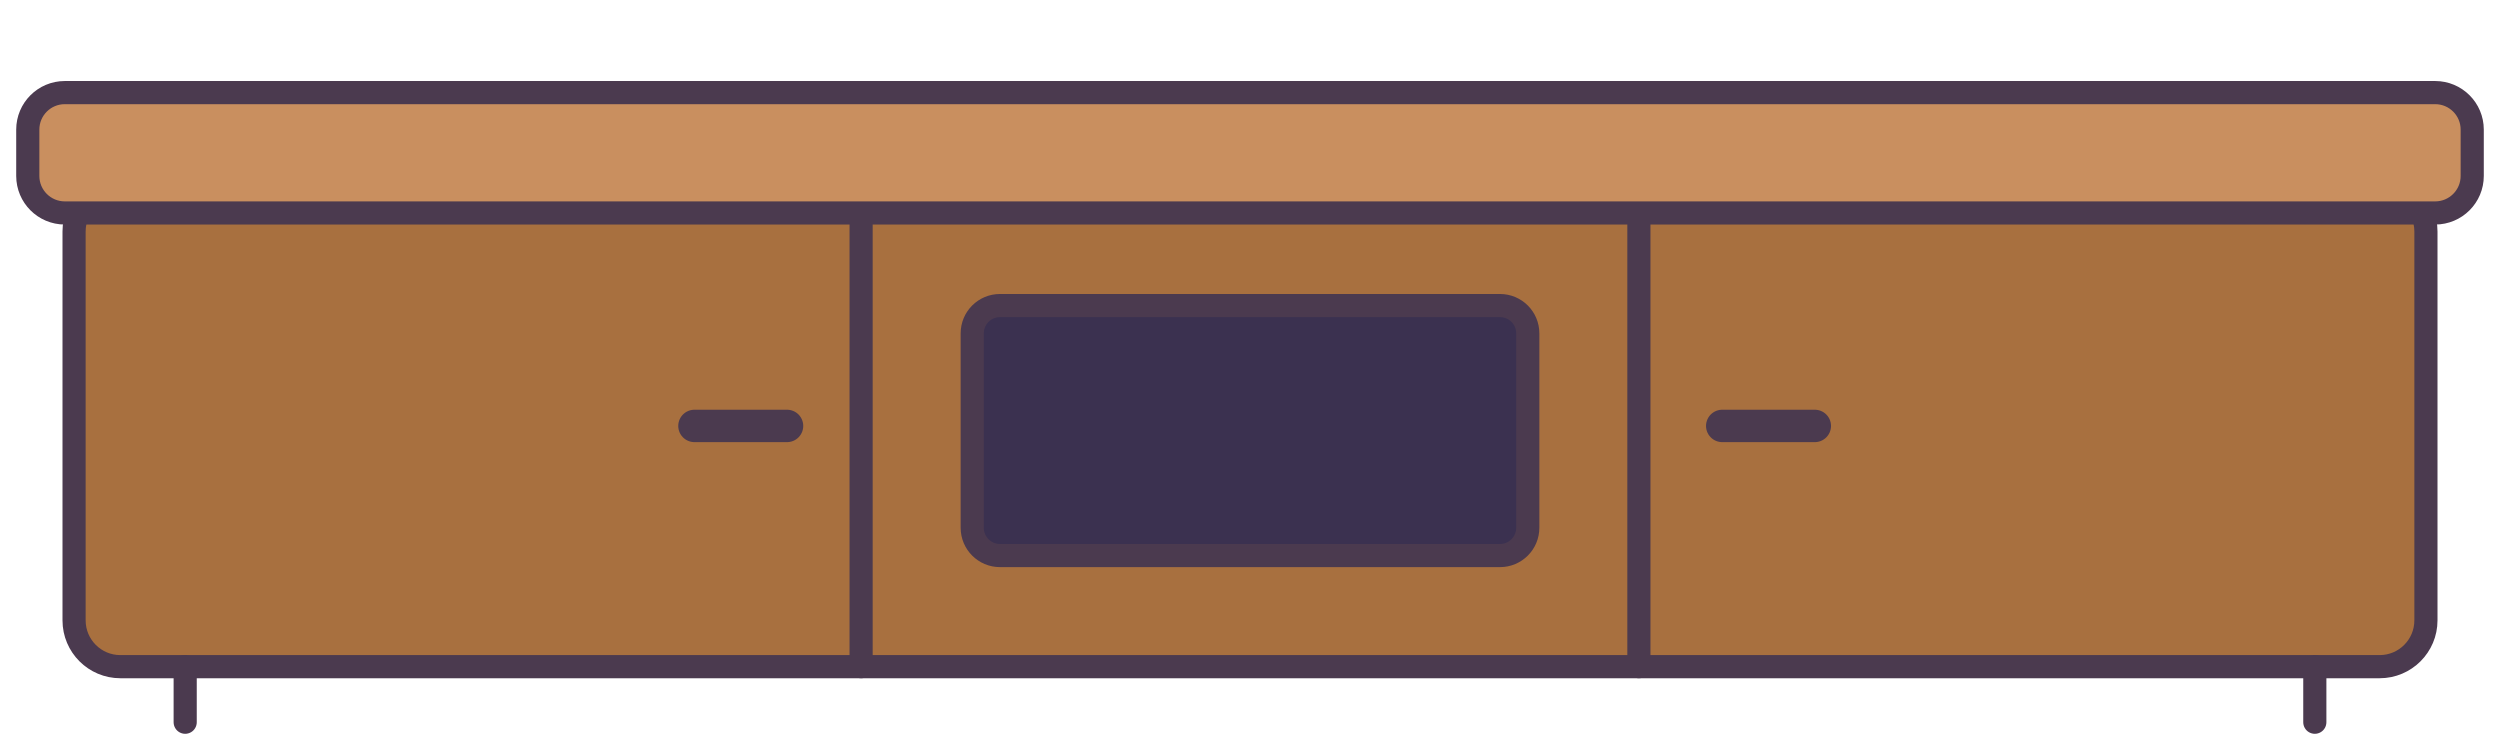
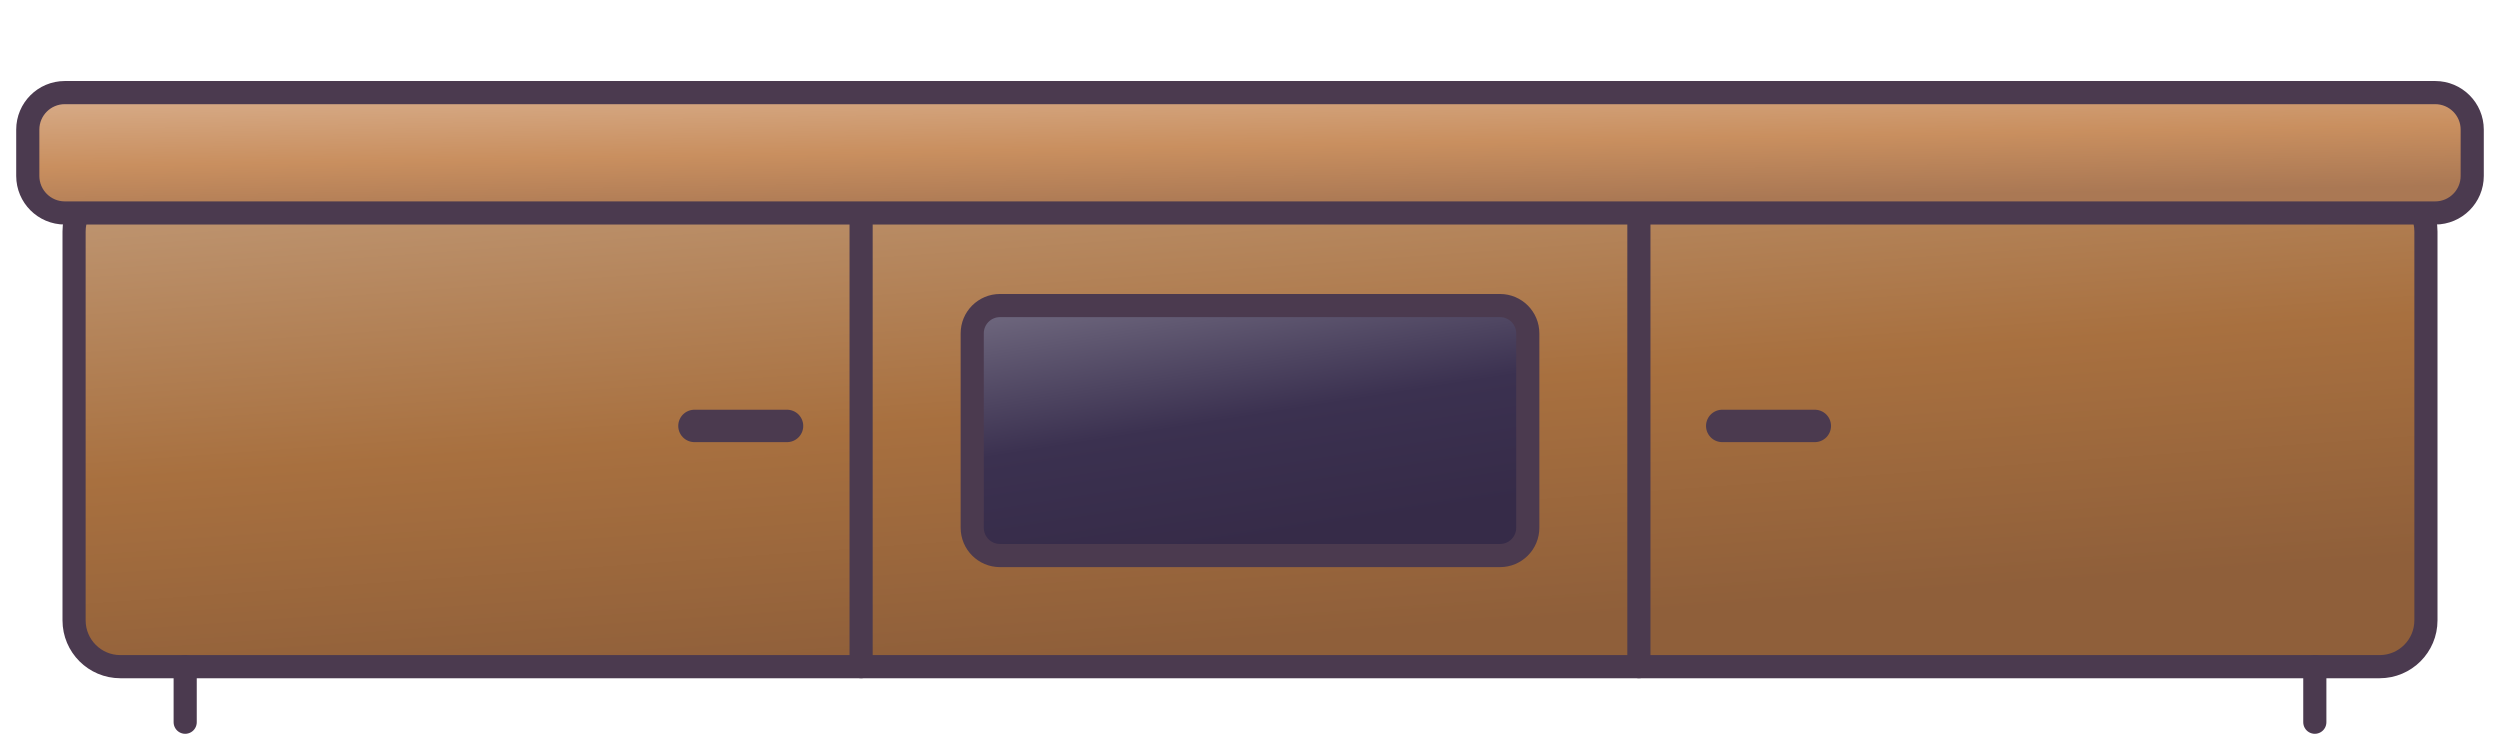
<svg xmlns="http://www.w3.org/2000/svg" width="540" height="160" viewBox="0 0 540 160">
-   <rect x="16" y="40" width="508" height="104" rx="10" fill="#a8703f" stroke="#4b3a4f" stroke-width="5" stroke-linejoin="round" stroke-linecap="round" />
+   <defs>
+     <linearGradient id="v0" x1="0" y1="0" x2="0.35" y2="1">
+       <stop offset="0" stop-color="#c09875" />
+       <stop offset=".55" stop-color="#a8703f" />
+       <stop offset="1" stop-color="#8f5f3a" />
+     </linearGradient>
+     <linearGradient id="v1" x1="0" y1="0" x2="0.35" y2="1">
+       <stop offset="0" stop-color="#726b81" />
+       <stop offset=".55" stop-color="#3b3150" />
+       <stop offset="1" stop-color="#362b48" />
+     </linearGradient>
+     <linearGradient id="v2" x1="0" y1="0" x2="0.35" y2="1">
+       <stop offset="0" stop-color="#d8ae8c" />
+       <stop offset=".55" stop-color="#c98f5f" />
+       <stop offset="1" stop-color="#aa7854" />
+     </linearGradient>
+   </defs>
+   <rect x="16" y="40" width="508" height="104" rx="10" fill="url(#v0)" stroke="#4b3a4f" stroke-width="5" stroke-linejoin="round" stroke-linecap="round" />
  <path d="M186 40 v104 M354 40 v104" stroke="#4b3a4f" stroke-width="5" stroke-linejoin="round" stroke-linecap="round" />
  <path d="M150 92 h20 M372 92 h20" stroke="#4b3a4f" stroke-width="7" stroke-linecap="round" />
-   <rect x="210" y="66" width="120" height="54" rx="6" fill="#3b3150" stroke="#4b3a4f" stroke-width="5" stroke-linejoin="round" stroke-linecap="round" />
+   <rect x="210" y="66" width="120" height="54" rx="6" fill="url(#v1)" stroke="#4b3a4f" stroke-width="5" stroke-linejoin="round" stroke-linecap="round" />
  <path d="M40 144 v12 M500 144 v12" stroke="#4b3a4f" stroke-width="5" stroke-linejoin="round" stroke-linecap="round" />
-   <rect x="6" y="20" width="528" height="26" rx="8" fill="#c98f5f" stroke="#4b3a4f" stroke-width="5" stroke-linejoin="round" stroke-linecap="round" />
+   <rect x="6" y="20" width="528" height="26" rx="8" fill="url(#v2)" stroke="#4b3a4f" stroke-width="5" stroke-linejoin="round" stroke-linecap="round" />
</svg>
